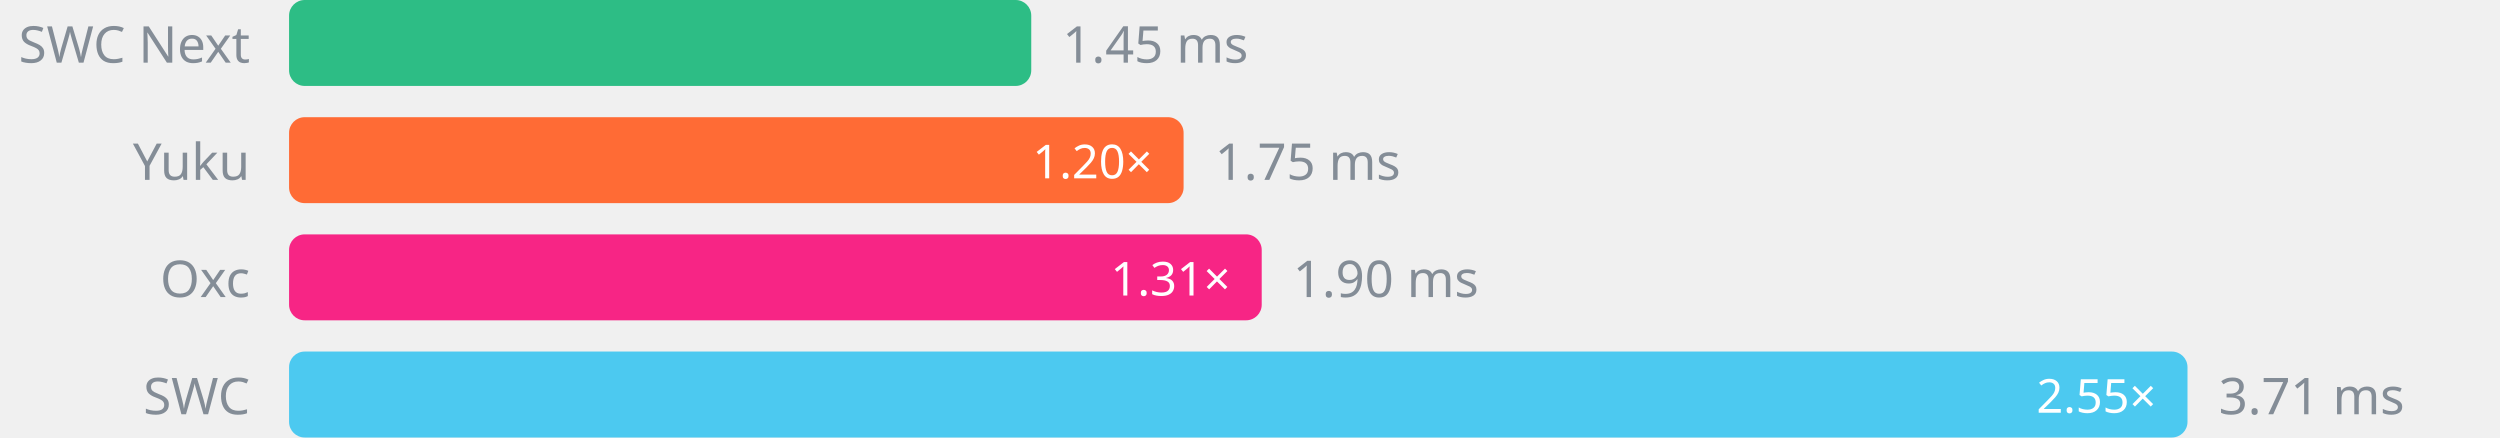
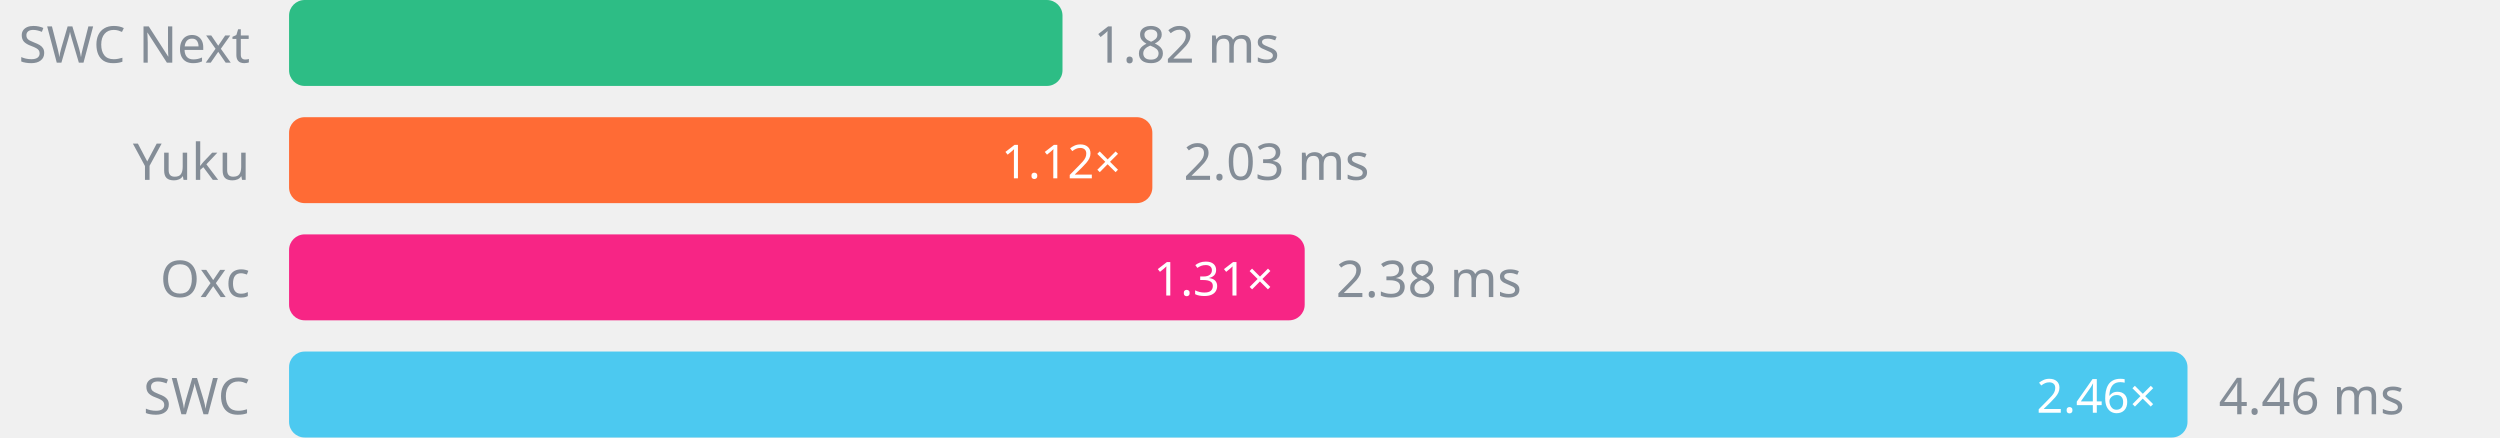
<svg xmlns="http://www.w3.org/2000/svg" width="640" height="112" viewBox="0 0 640 112">
  <style>
    text { font: 13px -apple-system, BlinkMacSystemFont, "Segoe UI", "Noto Sans", Helvetica, Arial, sans-serif; fill: #848d97; dominant-baseline: central; font-variant-numeric: tabular-nums }
    .ratio { font-size: 12px; fill: #fff }
  </style>
  <text x="64" y="11" text-anchor="end">SWC Next</text>
-   <rect x="74" y="0" width="190" height="22" rx="4" fill="#2DBD85" />
-   <text x="272" y="11">1.45 ms</text>
+   <rect x="74" y="0" width="198" height="22" rx="4" fill="#2DBD85" />
+   <text x="280" y="11">1.82 ms</text>
  <text x="64" y="41" text-anchor="end">Yuku</text>
-   <rect x="74" y="30" width="229" height="22" rx="4" fill="#FF6B35" />
-   <text x="311" y="41">1.75 ms</text>
-   <text class="ratio" x="295" y="41" text-anchor="end">1.20×</text>
+   <rect x="74" y="30" width="221" height="22" rx="4" fill="#FF6B35" />
+   <text x="303" y="41">2.03 ms</text>
+   <text class="ratio" x="287" y="41" text-anchor="end">1.12×</text>
  <text x="64" y="71" text-anchor="end">Oxc</text>
-   <rect x="74" y="60" width="249" height="22" rx="4" fill="#F72585" />
-   <text x="331" y="71">1.90 ms</text>
-   <text class="ratio" x="315" y="71" text-anchor="end">1.31×</text>
+   <rect x="74" y="60" width="260" height="22" rx="4" fill="#F72585" />
+   <text x="342" y="71">2.38 ms</text>
+   <text class="ratio" x="326" y="71" text-anchor="end">1.31×</text>
  <text x="64" y="101" text-anchor="end">SWC</text>
  <rect x="74" y="90" width="486" height="22" rx="4" fill="#4CC9F0" />
-   <text x="568" y="101">3.71 ms</text>
-   <text class="ratio" x="552" y="101" text-anchor="end">2.55×</text>
+   <text x="568" y="101">4.46 ms</text>
+   <text class="ratio" x="552" y="101" text-anchor="end">2.46×</text>
</svg>
